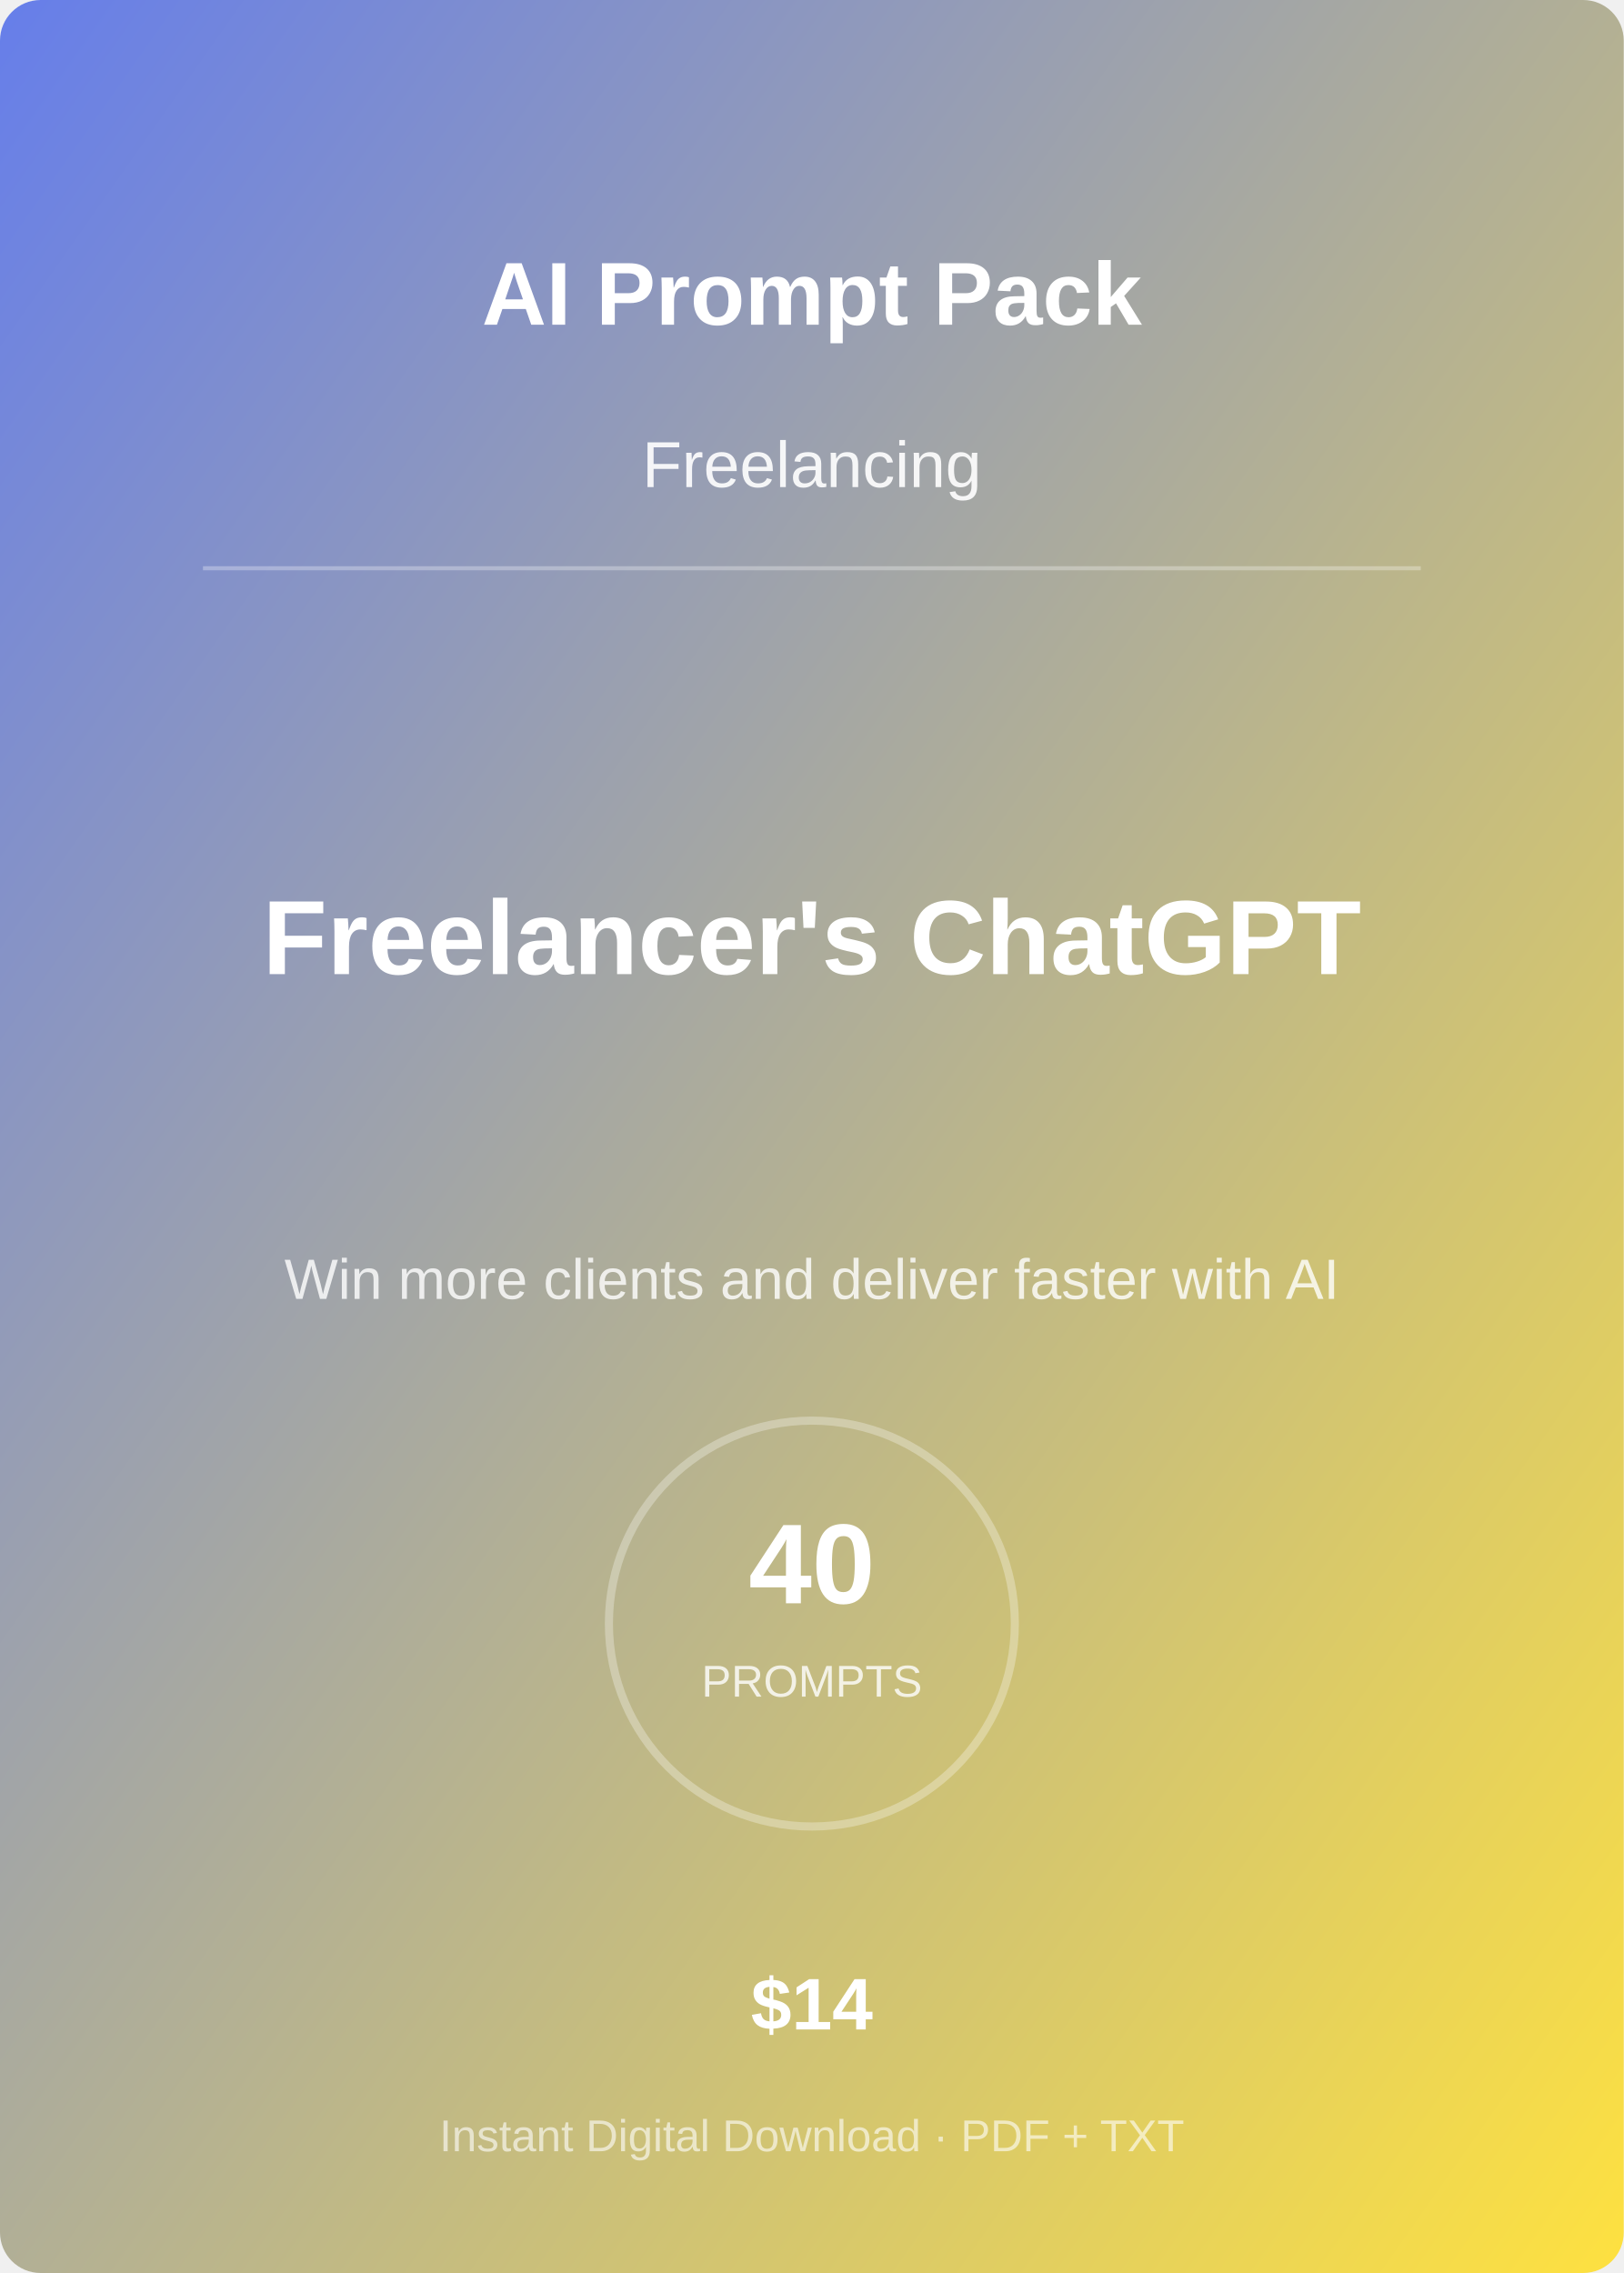
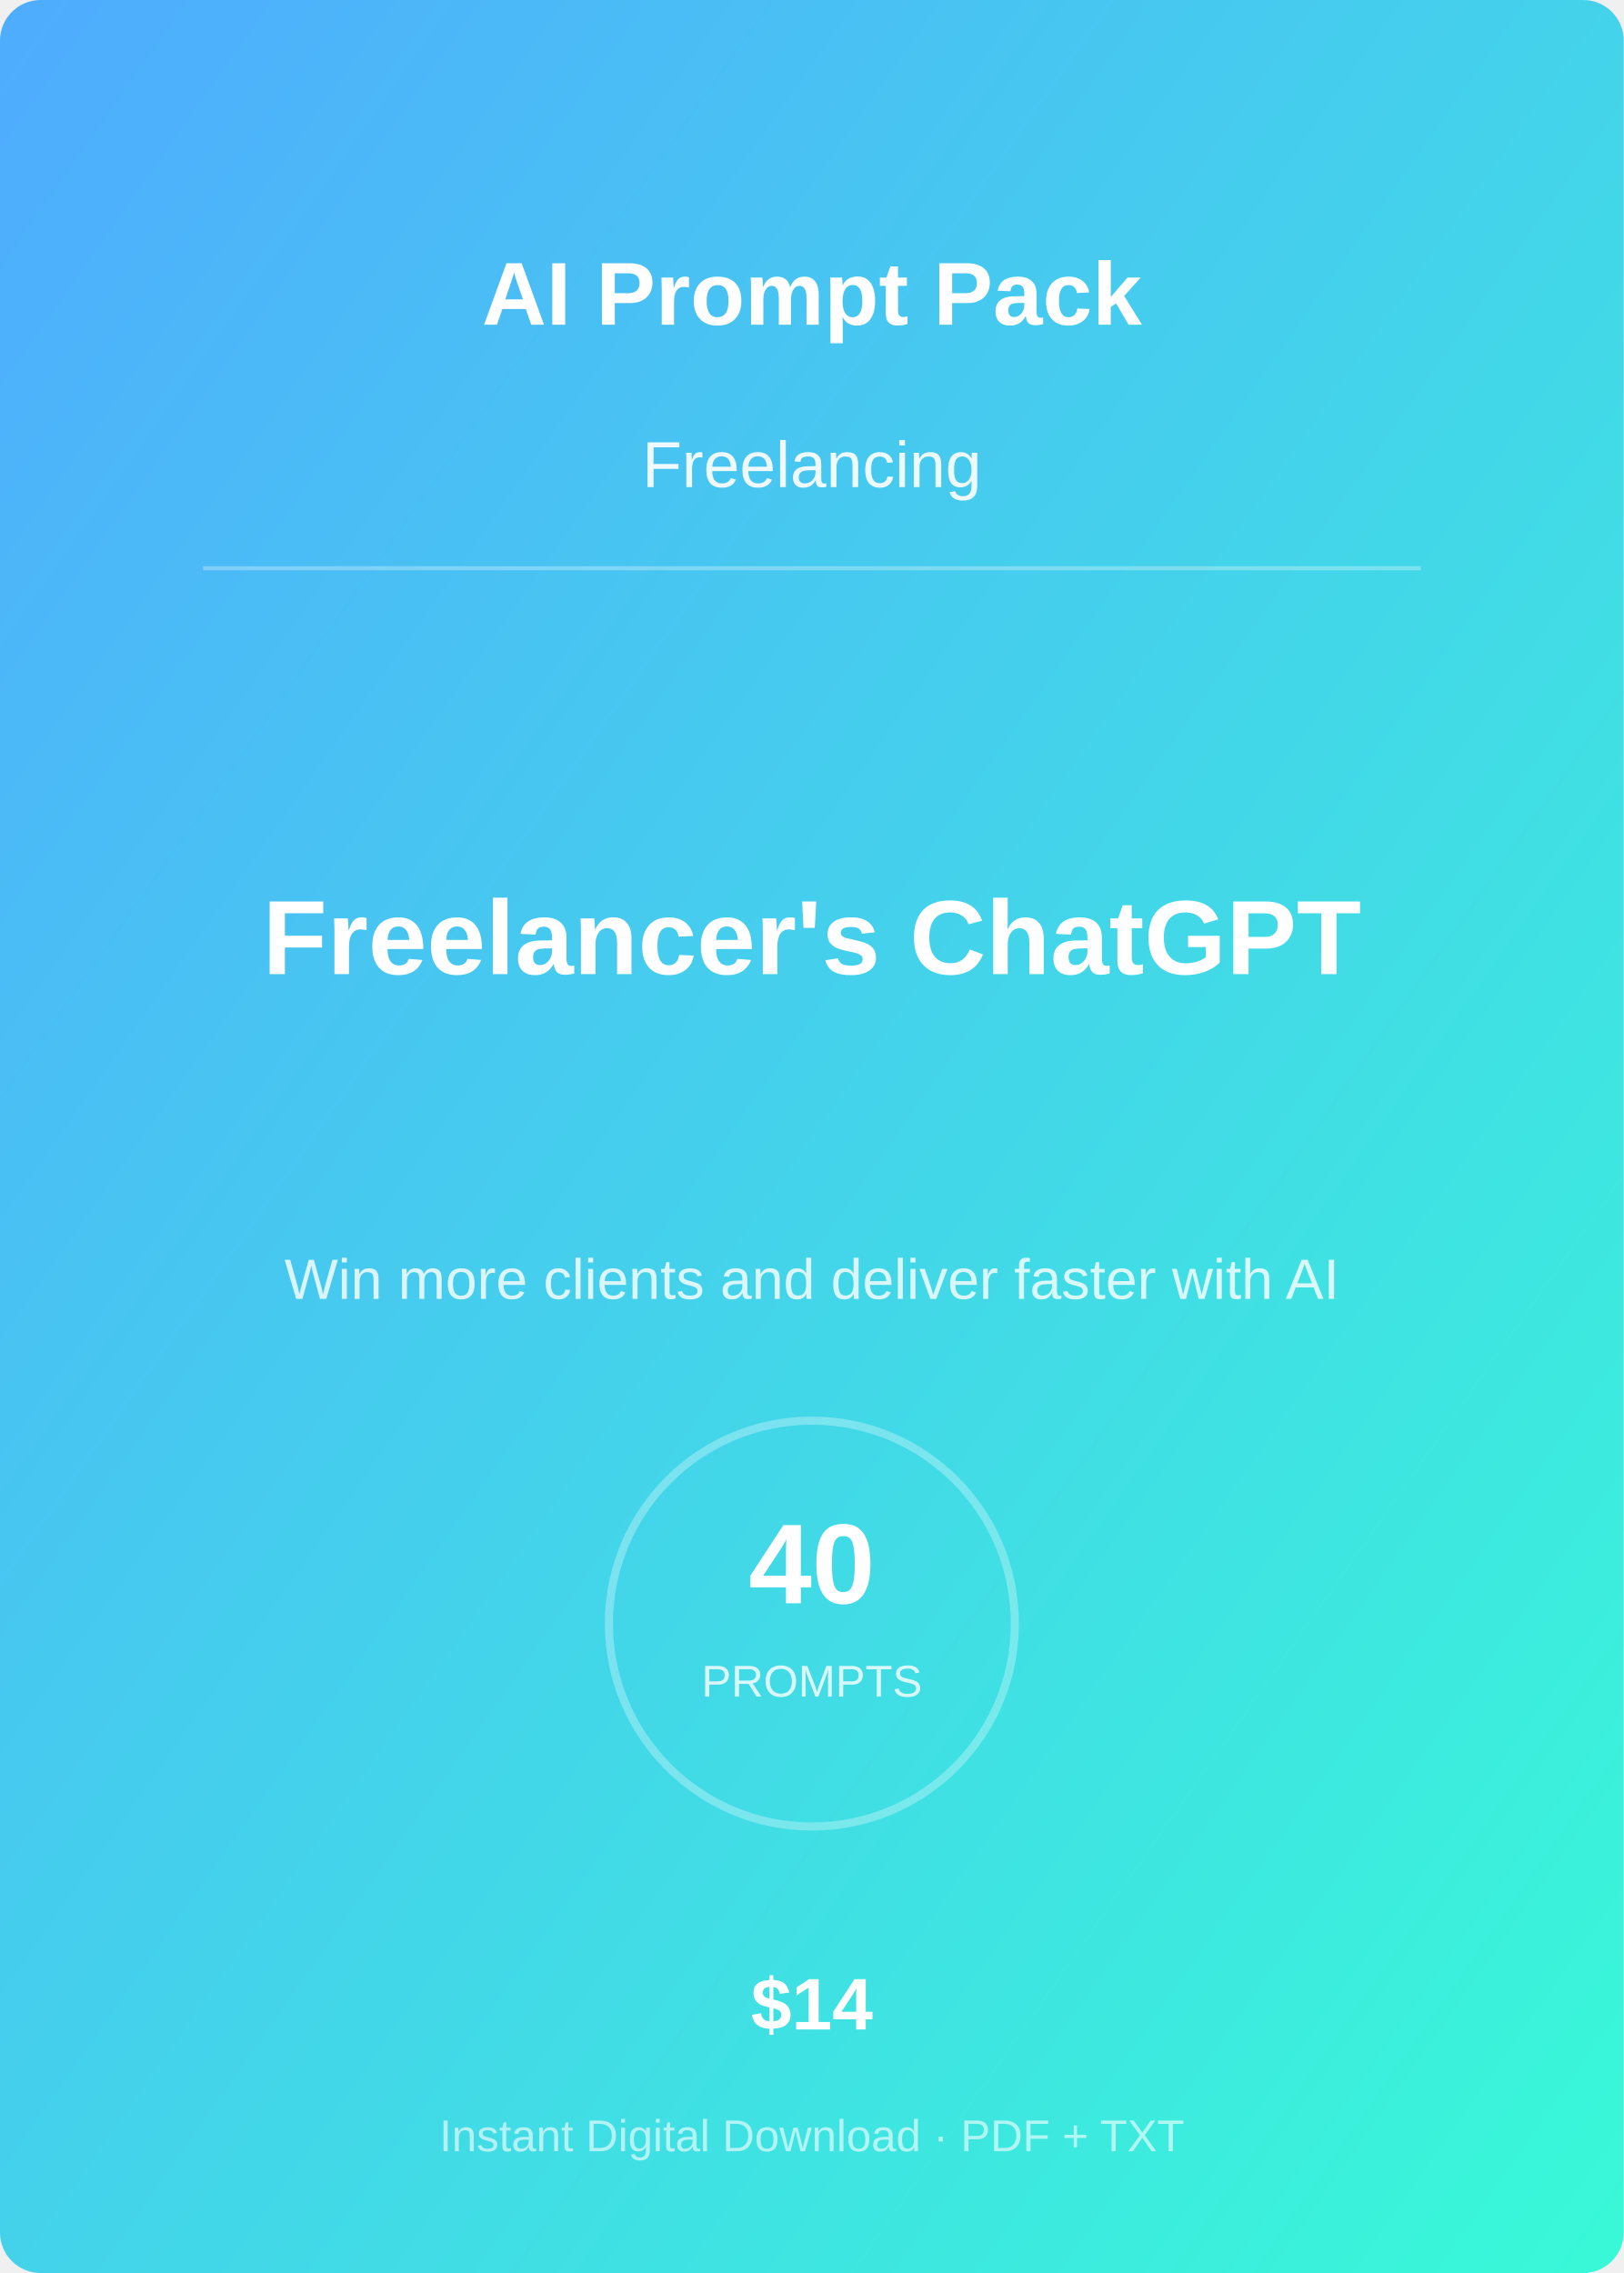
<svg xmlns="http://www.w3.org/2000/svg" viewBox="0 0 400 560">
  <defs>
    <linearGradient id="bg" x1="0%" y1="0%" x2="100%" y2="100%">
-       <stop offset="0%" style="stop-color:#667eea" />
-       <stop offset="100%" style="stop-color:#fee140" />
+       <stop offset="0%" style="stop-color:#4facfe" />
+       <stop offset="100%" style="stop-color:#38f9d7" />
    </linearGradient>
  </defs>
  <rect width="400" height="560" fill="url(#bg)" rx="10" />
  <text x="200" y="80" text-anchor="middle" font-family="Arial,sans-serif" font-size="22" font-weight="bold" fill="#fff">AI Prompt Pack</text>
  <text x="200" y="120" text-anchor="middle" font-family="Arial,sans-serif" font-size="16" fill="#fff" opacity="0.9">Freelancing</text>
  <line x1="50" y1="140" x2="350" y2="140" stroke="#fff" stroke-width="1" opacity="0.3" />
  <text x="200" y="240" text-anchor="middle" font-family="Arial,sans-serif" font-size="26" font-weight="bold" fill="#fff">Freelancer's ChatGPT</text>
  <text x="200" y="320" text-anchor="middle" font-family="Arial,sans-serif" font-size="14" fill="#fff" opacity="0.8">Win more clients and deliver faster with AI</text>
  <circle cx="200" cy="400" r="50" fill="none" stroke="#fff" stroke-width="2" opacity="0.3" />
  <text x="200" y="395" text-anchor="middle" font-family="Arial,sans-serif" font-size="28" font-weight="bold" fill="#fff">40</text>
  <text x="200" y="418" text-anchor="middle" font-family="Arial,sans-serif" font-size="11" fill="#fff" opacity="0.8">PROMPTS</text>
  <text x="200" y="500" text-anchor="middle" font-family="Arial,sans-serif" font-size="18" font-weight="bold" fill="#fff">$14</text>
  <text x="200" y="530" text-anchor="middle" font-family="Arial,sans-serif" font-size="11" fill="#fff" opacity="0.6">Instant Digital Download · PDF + TXT</text>
</svg>
